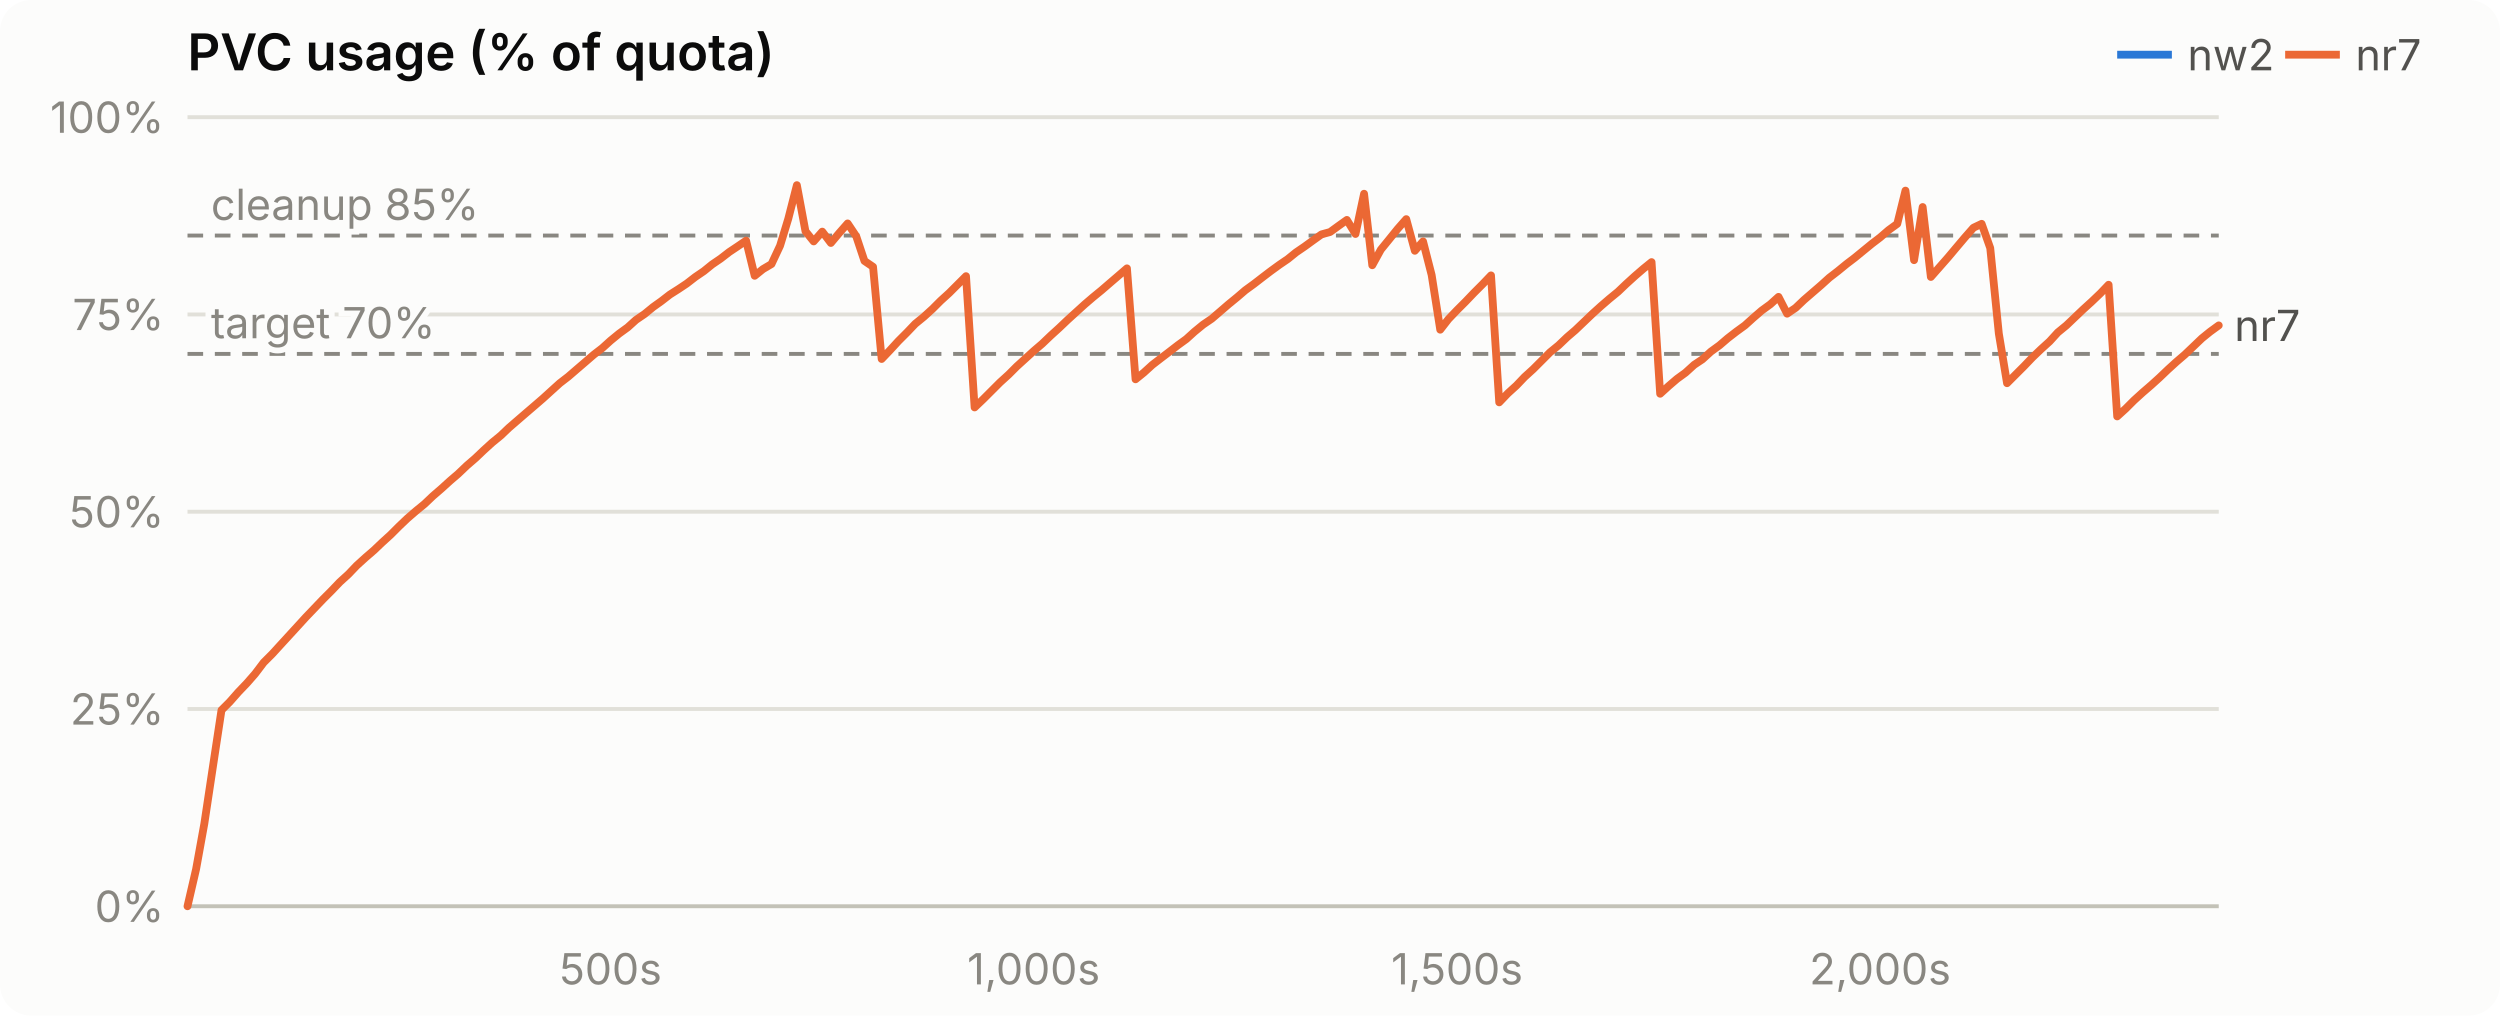
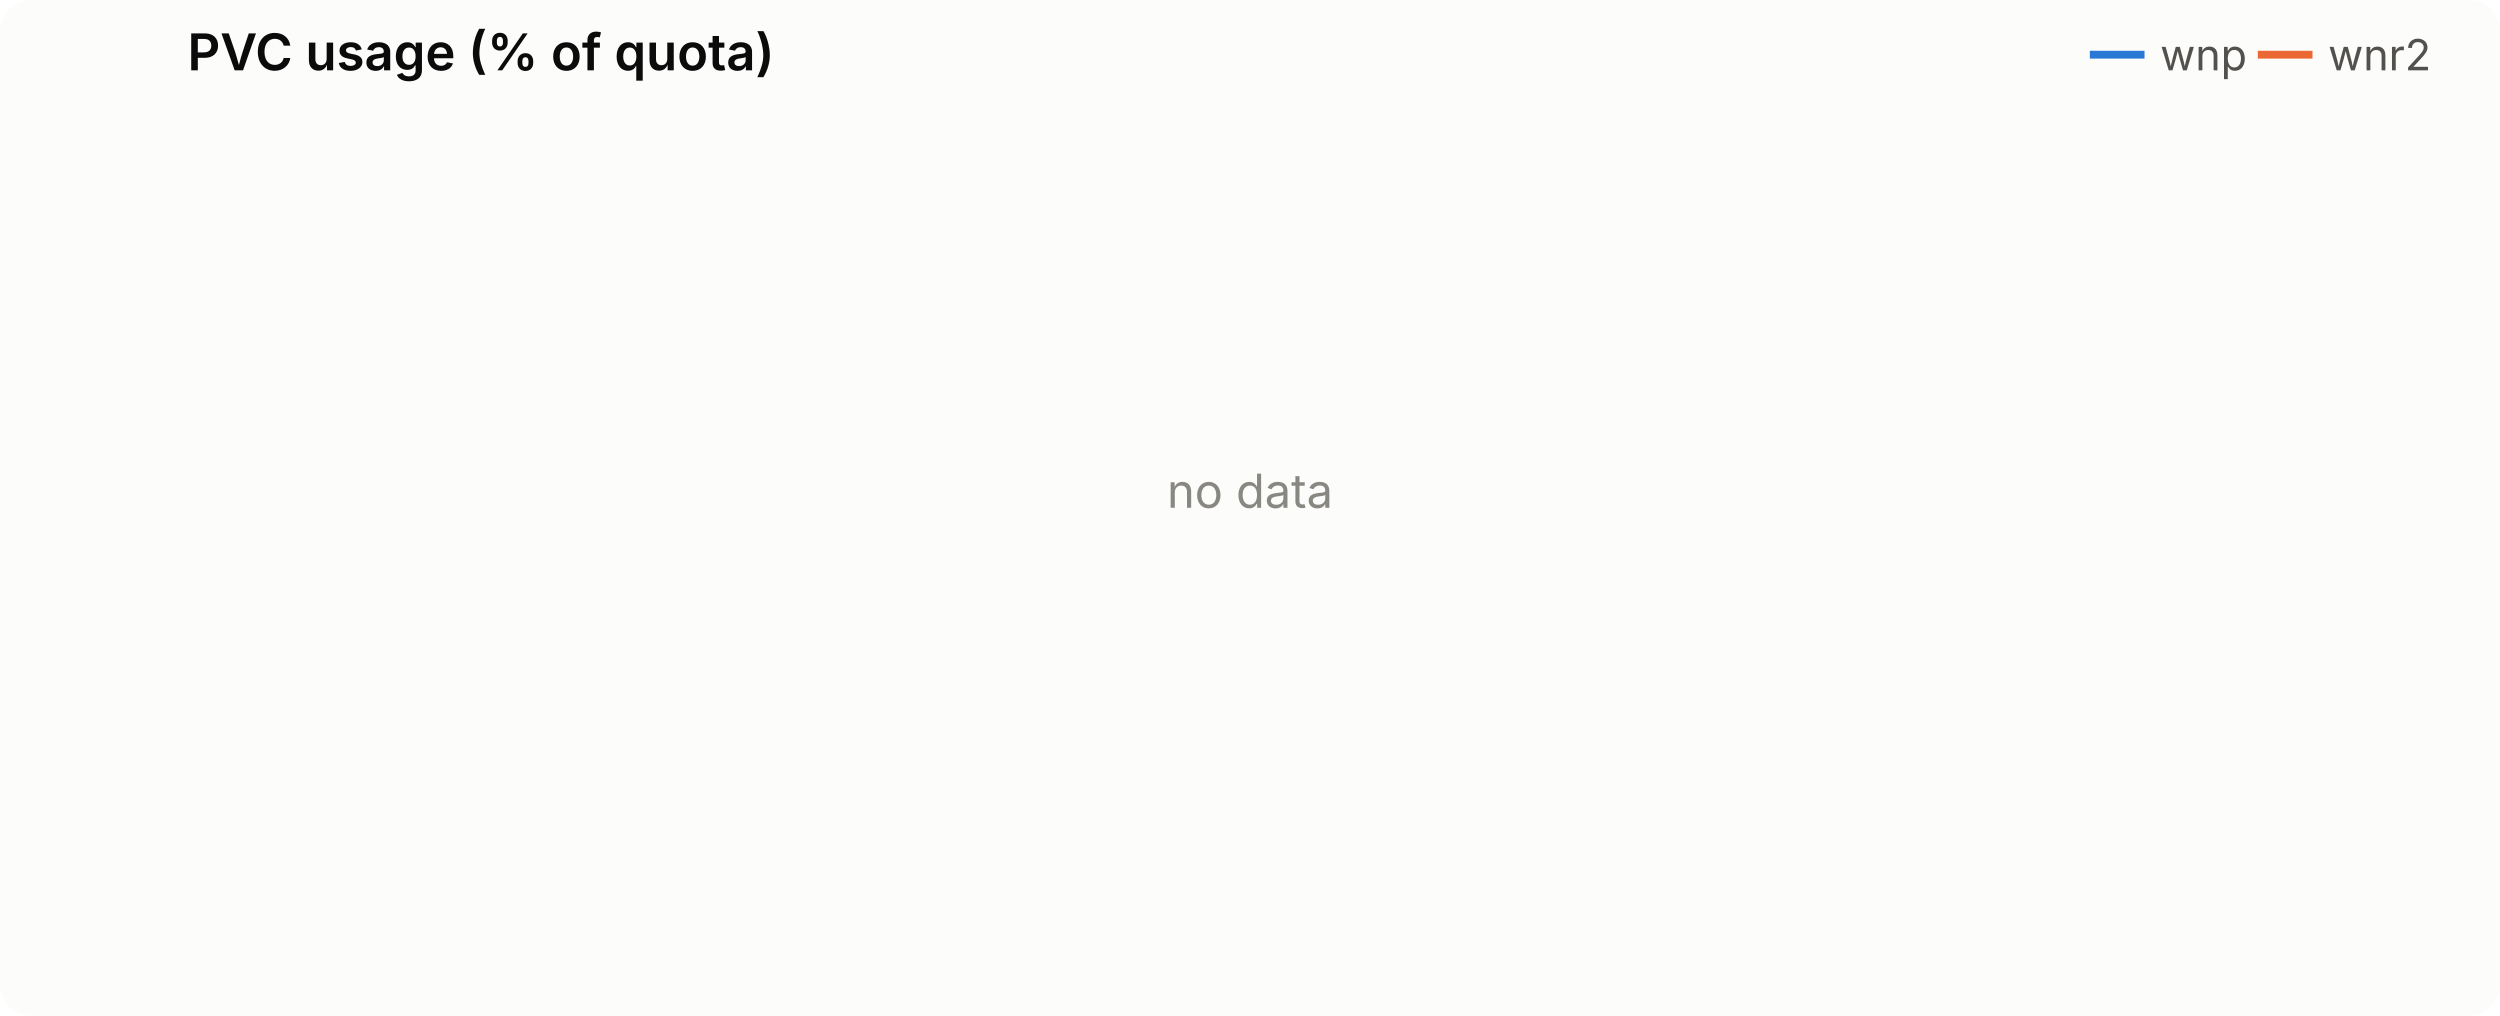
<svg xmlns="http://www.w3.org/2000/svg" viewBox="0 0 640 260" width="640" height="260" font-family="system-ui, -apple-system, Segoe UI, sans-serif" role="img" aria-label="PVC usage (% of quota)">
  <rect width="640" height="260" rx="8" fill="#fcfcfb" />
  <text x="48" y="18" font-size="13" font-weight="600" fill="#0b0b0b">PVC usage (% of quota)</text>
-   <line x1="585" x2="599" y1="14" y2="14" stroke="#eb6834" stroke-width="2" />
-   <text x="603" y="18" font-size="11" fill="#52514e">nr7</text>
-   <line x1="542" x2="556" y1="14" y2="14" stroke="#2a78d6" stroke-width="2" />
-   <text x="560" y="18" font-size="11" fill="#52514e">nw2</text>
-   <line x1="48" x2="568" y1="232.0" y2="232.0" stroke="#c3c2b7" stroke-width="1" />
-   <text x="42" y="236.0" text-anchor="end" font-size="11" fill="#898781">0%</text>
-   <line x1="48" x2="568" y1="181.5" y2="181.5" stroke="#e1e0d9" stroke-width="1" />
-   <text x="42" y="185.5" text-anchor="end" font-size="11" fill="#898781">25%</text>
-   <line x1="48" x2="568" y1="131.0" y2="131.0" stroke="#e1e0d9" stroke-width="1" />
-   <text x="42" y="135.0" text-anchor="end" font-size="11" fill="#898781">50%</text>
-   <line x1="48" x2="568" y1="80.5" y2="80.5" stroke="#e1e0d9" stroke-width="1" />
-   <text x="42" y="84.5" text-anchor="end" font-size="11" fill="#898781">75%</text>
-   <line x1="48" x2="568" y1="30.0" y2="30.0" stroke="#e1e0d9" stroke-width="1" />
-   <text x="42" y="34.0" text-anchor="end" font-size="11" fill="#898781">100%</text>
-   <text x="156.3" y="252" text-anchor="middle" font-size="11" fill="#898781">500s</text>
-   <text x="264.6" y="252" text-anchor="middle" font-size="11" fill="#898781">1,000s</text>
-   <text x="373.0" y="252" text-anchor="middle" font-size="11" fill="#898781">1,500s</text>
-   <text x="481.3" y="252" text-anchor="middle" font-size="11" fill="#898781">2,000s</text>
-   <line x1="48" x2="568" y1="60.3" y2="60.3" stroke="#898781" stroke-width="1" stroke-dasharray="4 3" />
-   <line x1="48" x2="568" y1="90.6" y2="90.6" stroke="#898781" stroke-width="1" stroke-dasharray="4 3" />
-   <path d="" fill="none" stroke="#2a78d6" stroke-width="2" stroke-linejoin="round" stroke-linecap="round" />
-   <path d="M48.0,232.0L50.2,222.5L52.3,210.9L54.5,196.3L56.7,181.8L58.8,179.7L61.0,177.2L63.2,174.9L65.3,172.5L67.5,169.6L69.7,167.4L71.8,165.1L74.0,162.7L76.2,160.3L78.3,158.0L80.5,155.7L82.7,153.4L84.8,151.3L87.0,149.0L89.2,147.0L91.3,144.8L93.5,142.8L95.7,140.9L97.8,138.9L100.0,136.9L102.2,134.7L104.3,132.7L106.5,130.8L108.7,129.0L110.8,127.0L113.0,125.1L115.2,123.1L117.3,121.3L119.5,119.2L121.7,117.3L123.8,115.3L126.0,113.3L128.2,111.5L130.3,109.5L132.5,107.6L134.7,105.7L136.8,103.9L139.0,102.0L141.2,100.0L143.3,98.1L145.5,96.4L147.7,94.5L149.8,92.7L152.0,90.8L154.2,89.1L156.3,87.2L158.5,85.4L160.7,83.8L162.8,81.9L165.0,80.4L167.2,78.6L169.3,77.1L171.5,75.4L173.7,74.0L175.8,72.6L178.0,70.9L180.2,69.4L182.3,67.7L184.5,66.2L186.7,64.5L188.8,63.1L191.0,61.6L193.2,70.6L195.3,68.9L197.5,67.6L199.7,62.9L201.8,56.0L204.0,47.4L206.2,59.2L208.3,61.8L210.5,59.3L212.7,62.2L214.8,59.7L217.0,57.2L219.2,60.5L221.3,66.8L223.5,68.3L225.7,91.9L227.8,89.7L230.0,87.3L232.2,85.1L234.3,82.9L236.5,81.1L238.7,79.1L240.8,77.0L243.0,75.0L245.2,72.8L247.3,70.7L249.5,104.3L251.7,102.2L253.8,100.1L256.0,97.9L258.2,95.9L260.3,93.8L262.5,91.8L264.7,89.8L266.8,88.0L269.0,85.9L271.2,83.9L273.3,81.9L275.5,79.9L277.7,77.9L279.8,76.1L282.0,74.3L284.2,72.4L286.3,70.6L288.5,68.7L290.7,97.1L292.8,95.4L295.0,93.4L297.2,91.7L299.3,90.1L301.5,88.4L303.7,86.8L305.8,84.9L308.0,83.1L310.2,81.6L312.3,79.8L314.5,77.9L316.7,76.1L318.8,74.3L321.0,72.7L323.2,71.0L325.3,69.4L327.5,67.8L329.7,66.3L331.8,64.6L334.0,63.1L336.2,61.5L338.3,60.0L340.5,59.4L342.7,57.8L344.8,56.3L347.0,59.9L349.2,49.6L351.3,67.9L353.5,63.9L355.7,61.2L357.8,58.6L360.0,56.1L362.2,64.2L364.3,61.8L366.5,70.4L368.7,84.4L370.8,81.7L373.0,79.4L375.2,77.2L377.3,75.0L379.5,72.8L381.7,70.5L383.8,103.0L386.0,100.7L388.2,98.7L390.3,96.5L392.5,94.5L394.7,92.3L396.8,90.2L399.0,88.4L401.2,86.3L403.3,84.5L405.5,82.4L407.7,80.3L409.8,78.4L412.0,76.5L414.2,74.7L416.3,72.7L418.5,70.7L420.7,68.8L422.8,67.1L425.0,100.8L427.2,98.8L429.3,97.0L431.5,95.4L433.7,93.4L435.8,92.0L438.0,90.0L440.2,88.4L442.3,86.6L444.5,84.9L446.7,83.3L448.8,81.4L451.0,79.5L453.2,77.9L455.3,76.0L457.5,80.3L459.7,78.8L461.8,76.8L464.0,74.9L466.2,73.0L468.3,71.1L470.5,69.4L472.7,67.6L474.8,66.0L477.0,64.2L479.2,62.4L481.3,60.8L483.5,58.9L485.7,57.3L487.8,48.8L490.0,66.6L492.2,53.0L494.3,70.9L496.5,68.4L498.7,65.9L500.8,63.4L503.0,60.8L505.2,58.3L507.3,57.3L509.5,63.5L511.7,85.4L513.8,98.1L516.0,95.9L518.2,93.7L520.3,91.5L522.5,89.4L524.7,87.4L526.8,85.1L529.0,83.3L531.2,81.2L533.3,79.2L535.5,77.2L537.7,75.1L539.8,72.9L542.0,106.6L544.2,104.6L546.3,102.5L548.5,100.5L550.7,98.6L552.8,96.7L555.0,94.6L557.2,92.6L559.3,90.8L561.5,88.7L563.7,86.6L565.8,84.9L568.0,83.3" fill="none" stroke="#eb6834" stroke-width="2" stroke-linejoin="round" stroke-linecap="round" />
-   <text x="572" y="87.3" font-size="11" fill="#52514e">nr7</text>
-   <text x="54" y="56.3" font-size="11" fill="#898781" stroke="#fcfcfb" stroke-width="3" paint-order="stroke">cleanup 85%</text>
-   <text x="54" y="86.6" font-size="11" fill="#898781" stroke="#fcfcfb" stroke-width="3" paint-order="stroke">target 70%</text>
+   <line x1="578" x2="592" y1="14" y2="14" stroke="#eb6834" stroke-width="2" />
+   <text x="596" y="18" font-size="11" fill="#52514e">wnr2</text>
+   <line x1="535" x2="549" y1="14" y2="14" stroke="#2a78d6" stroke-width="2" />
+   <text x="553" y="18" font-size="11" fill="#52514e">wnp</text>
+   <text x="320.0" y="130.0" text-anchor="middle" font-size="12" fill="#898781">no data</text>
</svg>
